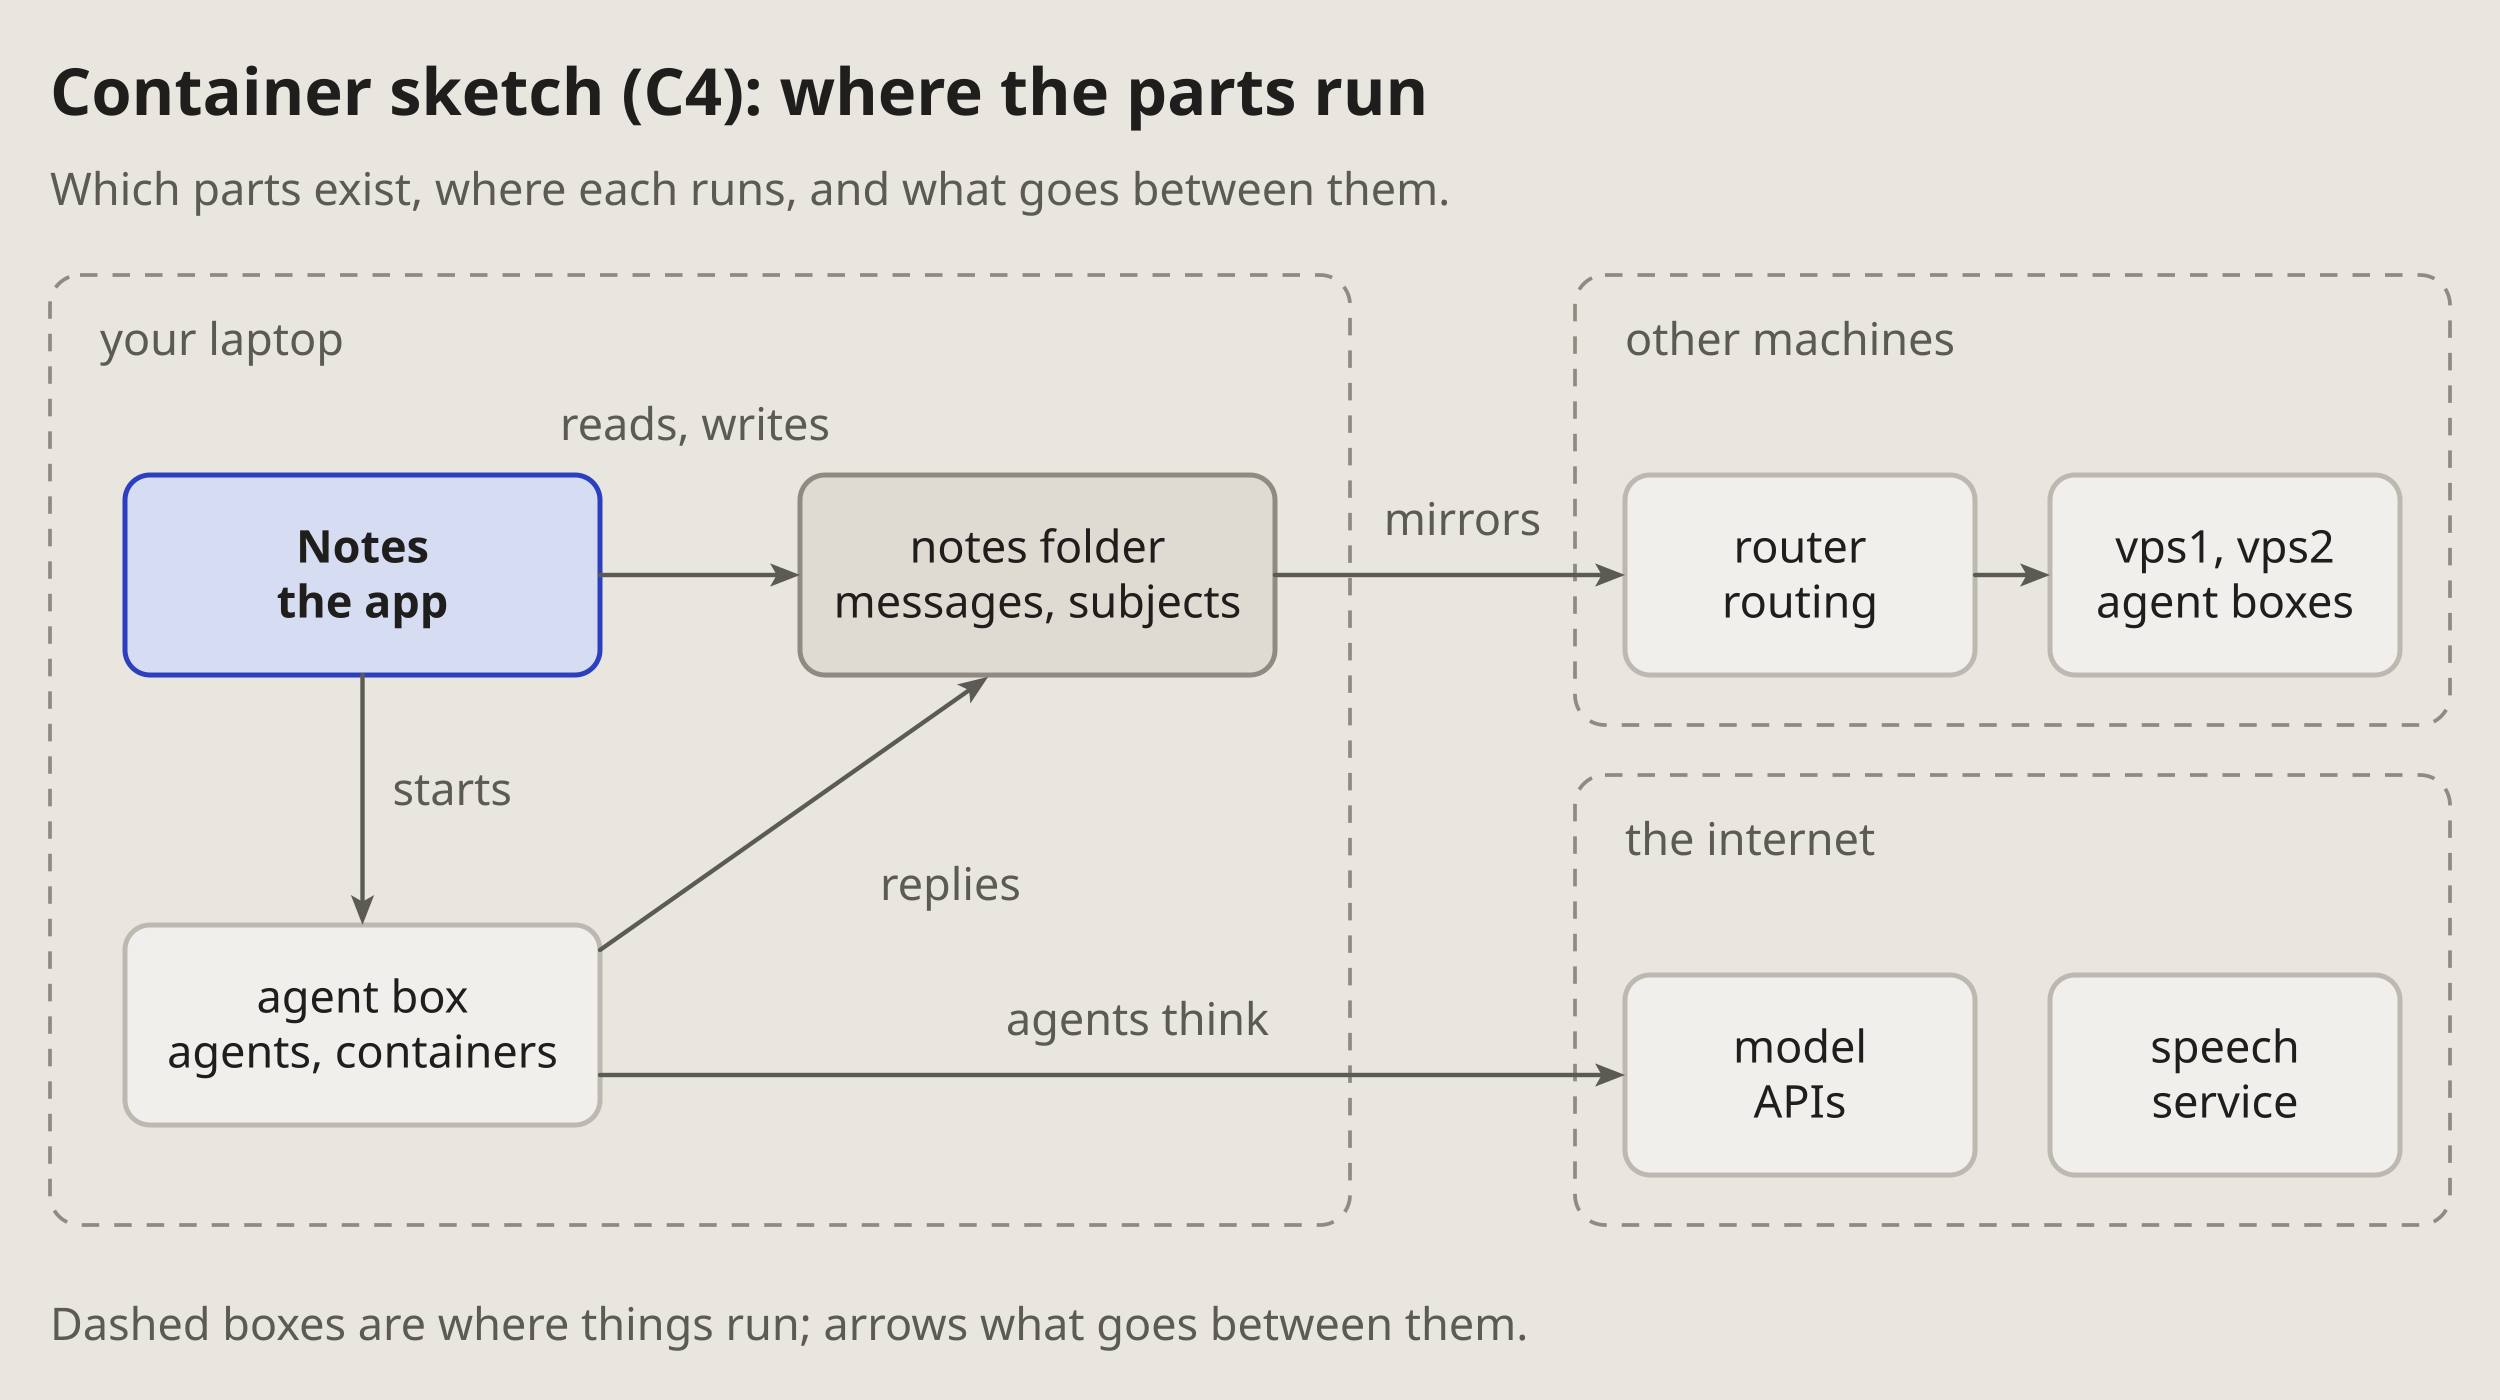
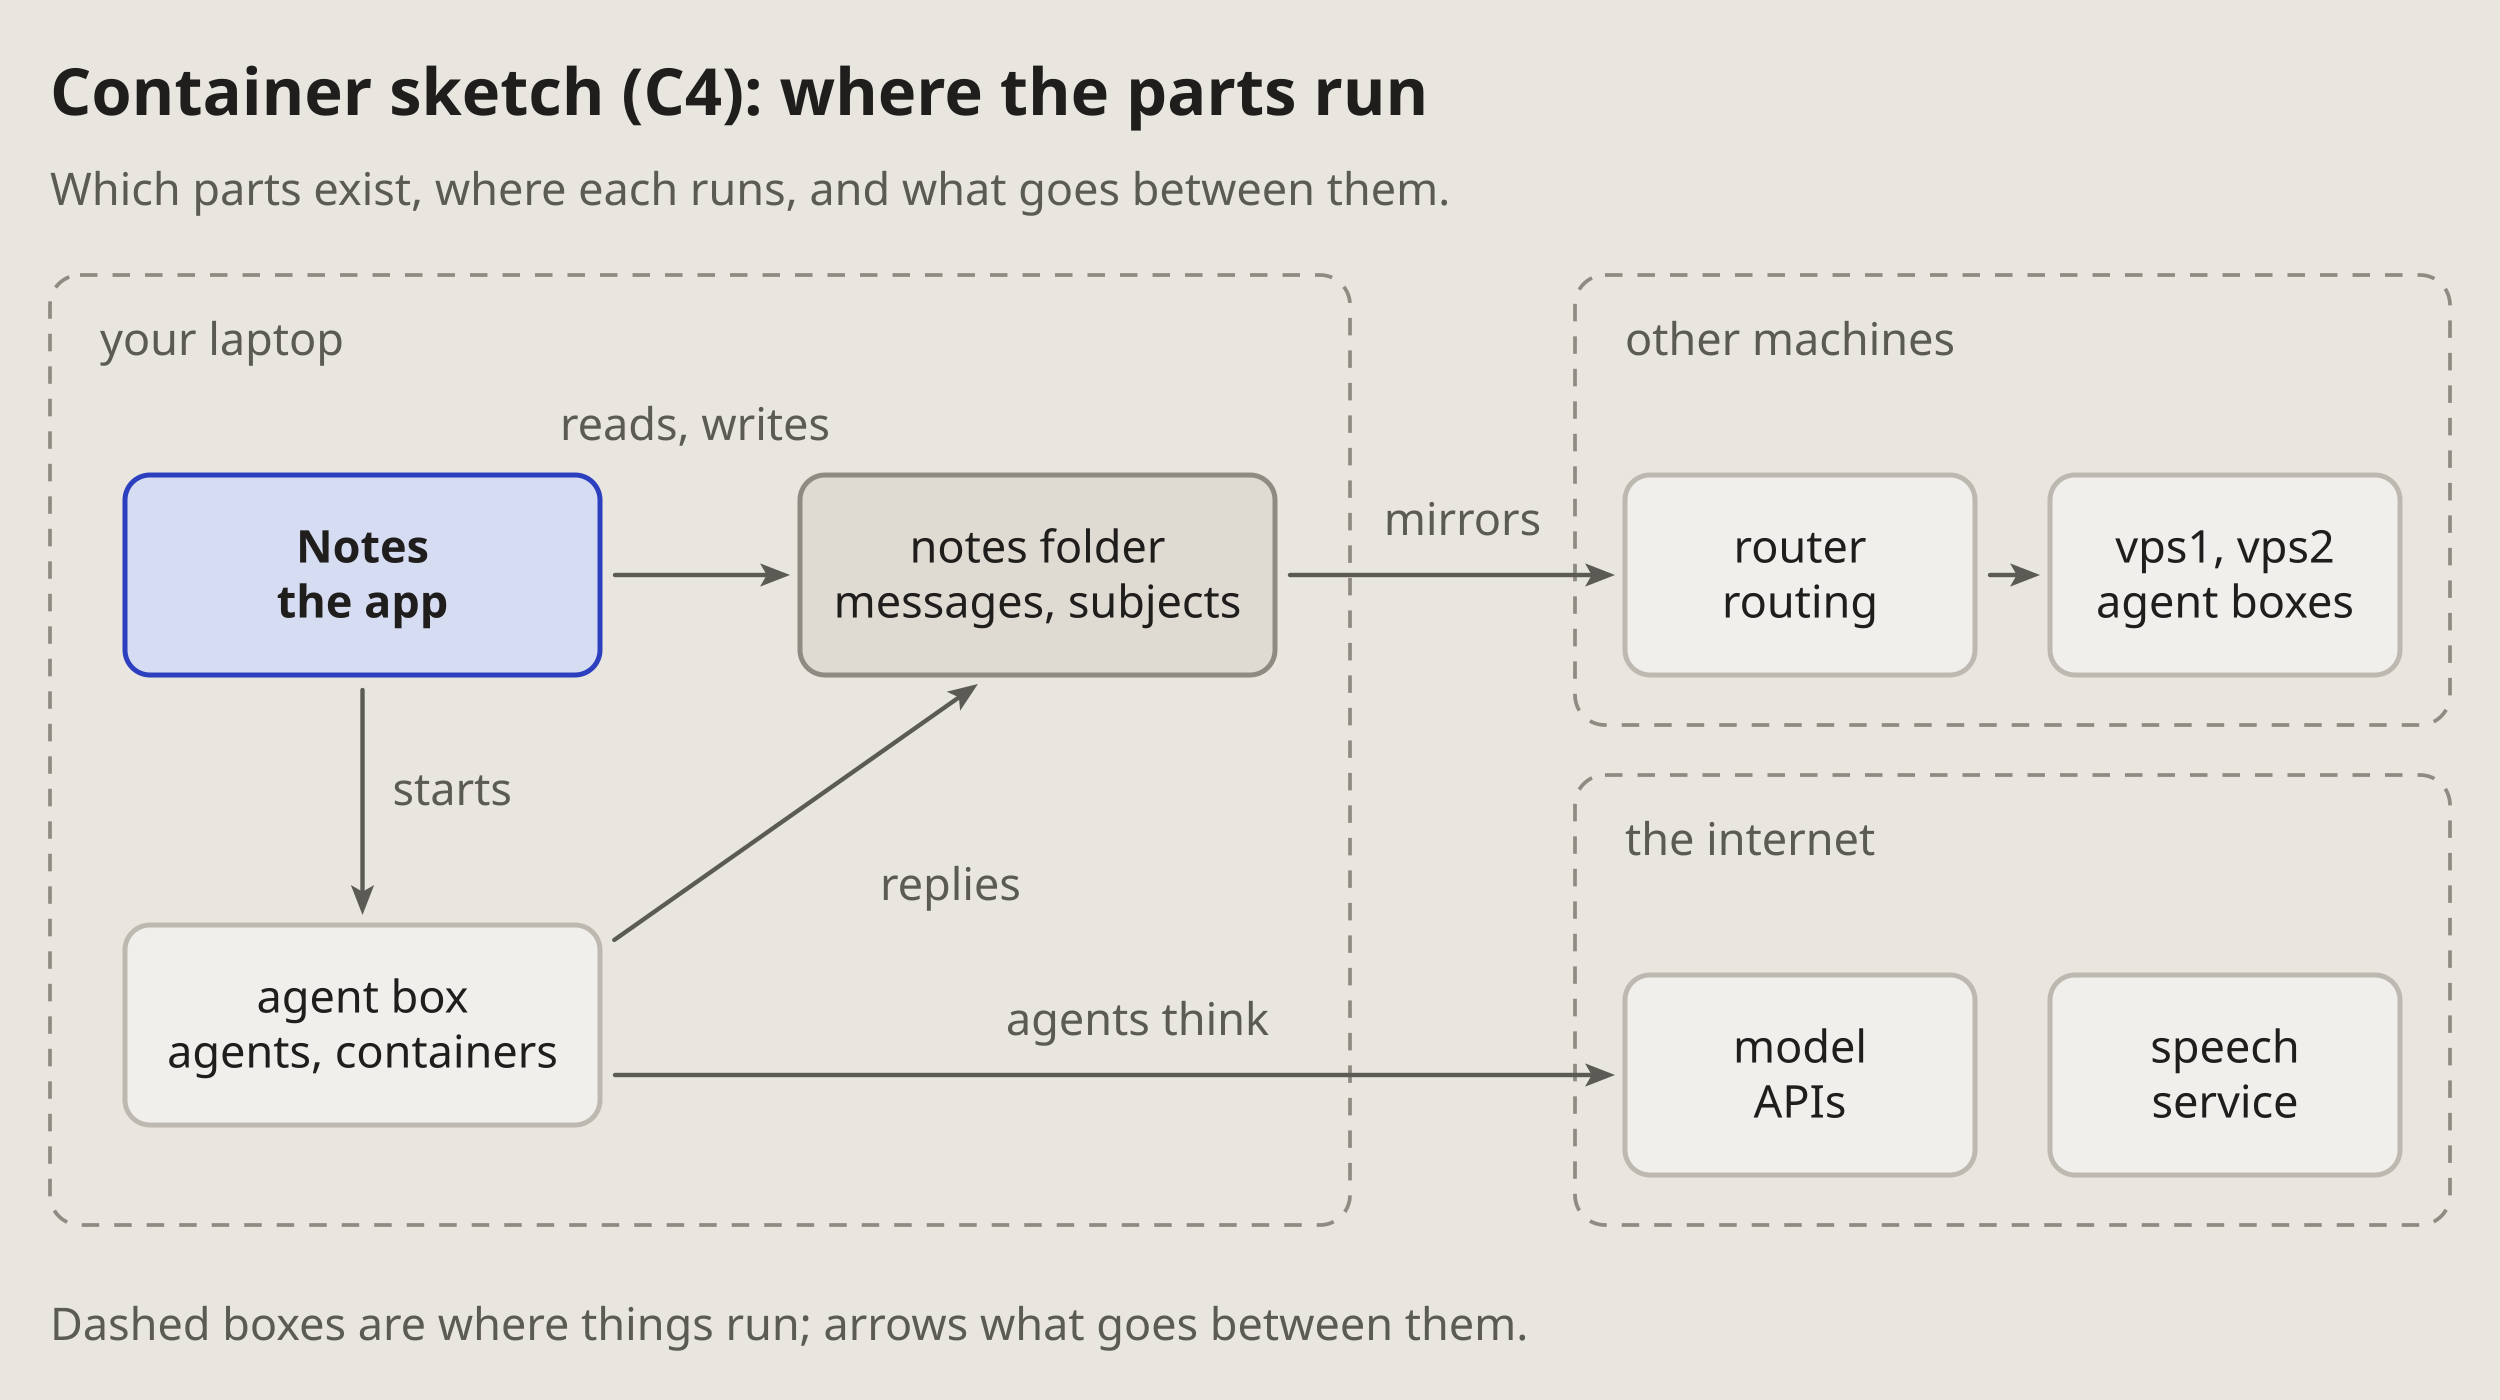
<svg xmlns="http://www.w3.org/2000/svg" viewBox="0 0 1000 560" width="1000" height="560" font-family="Noto Sans, Ubuntu, system-ui, sans-serif">
  <defs>
    <marker id="arrow-text" viewBox="0 0 12 12" refX="8" refY="6" markerUnits="userSpaceOnUse" markerWidth="16" markerHeight="16" orient="auto-start-reverse">
      <path d="M2 2.5 L11 6 L2 9.5 L4 6 z" fill="#1F1E1C" stroke-linejoin="round" />
    </marker>
    <marker id="arrow-blue" viewBox="0 0 12 12" refX="8" refY="6" markerUnits="userSpaceOnUse" markerWidth="16" markerHeight="16" orient="auto-start-reverse">
      <path d="M2 2.5 L11 6 L2 9.5 L4 6 z" fill="#2B3FBF" stroke-linejoin="round" />
    </marker>
    <marker id="arrow-red" viewBox="0 0 12 12" refX="8" refY="6" markerUnits="userSpaceOnUse" markerWidth="16" markerHeight="16" orient="auto-start-reverse">
      <path d="M2 2.5 L11 6 L2 9.5 L4 6 z" fill="#C92A2A" stroke-linejoin="round" />
    </marker>
    <marker id="arrow-green" viewBox="0 0 12 12" refX="8" refY="6" markerUnits="userSpaceOnUse" markerWidth="16" markerHeight="16" orient="auto-start-reverse">
      <path d="M2 2.5 L11 6 L2 9.5 L4 6 z" fill="#2B8A3E" stroke-linejoin="round" />
    </marker>
    <marker id="arrow-grey" viewBox="0 0 12 12" refX="8" refY="6" markerUnits="userSpaceOnUse" markerWidth="16" markerHeight="16" orient="auto-start-reverse">
      <path d="M2 2.5 L11 6 L2 9.5 L4 6 z" fill="#5C5A55" stroke-linejoin="round" />
    </marker>
  </defs>
  <rect width="1000" height="560" fill="#E9E6E0" />
  <text x="20" y="46" font-size="26" font-weight="700" fill="#1F1E1C">Container sketch (C4): where the parts run</text>
  <text x="20" y="82" font-size="18" fill="#5C5A55">Which parts exist, where each runs, and what goes between them.</text>
  <rect x="20" y="110" width="520" height="380" rx="12" fill="none" stroke="#8F8B82" stroke-width="1.5" stroke-dasharray="7 6" />
  <text x="40" y="142" font-size="18" text-anchor="start" fill="#5C5A55">your laptop</text>
  <rect x="630" y="110" width="350" height="180" rx="12" fill="none" stroke="#8F8B82" stroke-width="1.5" stroke-dasharray="7 6" />
  <text x="650" y="142" font-size="18" text-anchor="start" fill="#5C5A55">other machines</text>
  <rect x="630" y="310" width="350" height="180" rx="12" fill="none" stroke="#8F8B82" stroke-width="1.5" stroke-dasharray="7 6" />
  <text x="650" y="342" font-size="18" text-anchor="start" fill="#5C5A55">the internet</text>
  <rect x="50" y="190" width="190" height="80" rx="10" fill="#D6DCF1" stroke="#2B3FBF" stroke-width="2" />
  <text x="145" y="225" font-size="18" text-anchor="middle" font-weight="700" fill="#1F1E1C">Notes</text>
  <text x="145" y="247" font-size="18" text-anchor="middle" font-weight="700" fill="#1F1E1C">the app</text>
  <rect x="320" y="190" width="190" height="80" rx="10" fill="#DFDBD2" stroke="#8F8B82" stroke-width="2" />
  <text x="415" y="225" font-size="18" text-anchor="middle" fill="#1F1E1C">notes folder</text>
  <text x="415" y="247" font-size="18" text-anchor="middle" fill="#1F1E1C">messages, subjects</text>
  <rect x="50" y="370" width="190" height="80" rx="10" fill="#F1EFEB" stroke="#BDB9B1" stroke-width="2" />
  <text x="145" y="405" font-size="18" text-anchor="middle" fill="#1F1E1C">agent box</text>
  <text x="145" y="427" font-size="18" text-anchor="middle" fill="#1F1E1C">agents, containers</text>
  <rect x="650" y="190" width="140" height="80" rx="10" fill="#F1EFEB" stroke="#BDB9B1" stroke-width="2" />
  <text x="720" y="225" font-size="18" text-anchor="middle" fill="#1F1E1C">router</text>
  <text x="720" y="247" font-size="18" text-anchor="middle" fill="#1F1E1C">routing</text>
  <rect x="820" y="190" width="140" height="80" rx="10" fill="#F1EFEB" stroke="#BDB9B1" stroke-width="2" />
  <text x="890" y="225" font-size="18" text-anchor="middle" fill="#1F1E1C">vps1, vps2</text>
  <text x="890" y="247" font-size="18" text-anchor="middle" fill="#1F1E1C">agent boxes</text>
  <rect x="650" y="390" width="140" height="80" rx="10" fill="#F1EFEB" stroke="#BDB9B1" stroke-width="2" />
  <text x="720" y="425" font-size="18" text-anchor="middle" fill="#1F1E1C">model</text>
  <text x="720" y="447" font-size="18" text-anchor="middle" fill="#1F1E1C">APIs</text>
  <rect x="820" y="390" width="140" height="80" rx="10" fill="#F1EFEB" stroke="#BDB9B1" stroke-width="2" />
  <text x="890" y="425" font-size="18" text-anchor="middle" fill="#1F1E1C">speech</text>
  <text x="890" y="447" font-size="18" text-anchor="middle" fill="#1F1E1C">service</text>
-   <path d="M240 230 H316" fill="none" stroke="#5C5A55" stroke-width="1.75" stroke-linecap="round" marker-end="url(#arrow-grey)" />
-   <path d="M145 270 V366" fill="none" stroke="#5C5A55" stroke-width="1.75" stroke-linecap="round" marker-end="url(#arrow-grey)" />
-   <path d="M240 380 L392 273" fill="none" stroke="#5C5A55" stroke-width="1.75" stroke-linecap="round" marker-end="url(#arrow-grey)" />
-   <path d="M510 230 H646" fill="none" stroke="#5C5A55" stroke-width="1.75" stroke-linecap="round" marker-end="url(#arrow-grey)" />
-   <path d="M790 230 H816" fill="none" stroke="#5C5A55" stroke-width="1.75" stroke-linecap="round" marker-end="url(#arrow-grey)" />
-   <path d="M240 430 H646" fill="none" stroke="#5C5A55" stroke-width="1.75" stroke-linecap="round" marker-end="url(#arrow-grey)" />
+   <path d="M246 230 H312" fill="none" stroke="#5C5A55" stroke-width="1.75" stroke-linecap="round" marker-end="url(#arrow-grey)" />
+   <path d="M145 276 V362" fill="none" stroke="#5C5A55" stroke-width="1.75" stroke-linecap="round" marker-end="url(#arrow-grey)" />
+   <path d="M245.72 375.97 L387.91 275.88" fill="none" stroke="#5C5A55" stroke-width="1.75" stroke-linecap="round" marker-end="url(#arrow-grey)" />
+   <path d="M516 230 H642" fill="none" stroke="#5C5A55" stroke-width="1.75" stroke-linecap="round" marker-end="url(#arrow-grey)" />
+   <path d="M796 230 H812" fill="none" stroke="#5C5A55" stroke-width="1.75" stroke-linecap="round" marker-end="url(#arrow-grey)" />
+   <path d="M246 430 H642" fill="none" stroke="#5C5A55" stroke-width="1.75" stroke-linecap="round" marker-end="url(#arrow-grey)" />
  <text x="278" y="176" font-size="18" text-anchor="middle" fill="#5C5A55">reads, writes</text>
  <text x="157" y="322" font-size="18" text-anchor="start" fill="#5C5A55">starts</text>
  <text x="352" y="360" font-size="18" text-anchor="start" fill="#5C5A55">replies</text>
  <text x="585" y="214" font-size="18" text-anchor="middle" fill="#5C5A55">mirrors</text>
  <text x="455" y="414" font-size="18" text-anchor="middle" fill="#5C5A55">agents think</text>
  <text x="20" y="536" font-size="18" fill="#5C5A55">Dashed boxes are where things run; arrows what goes between them.</text>
</svg>
